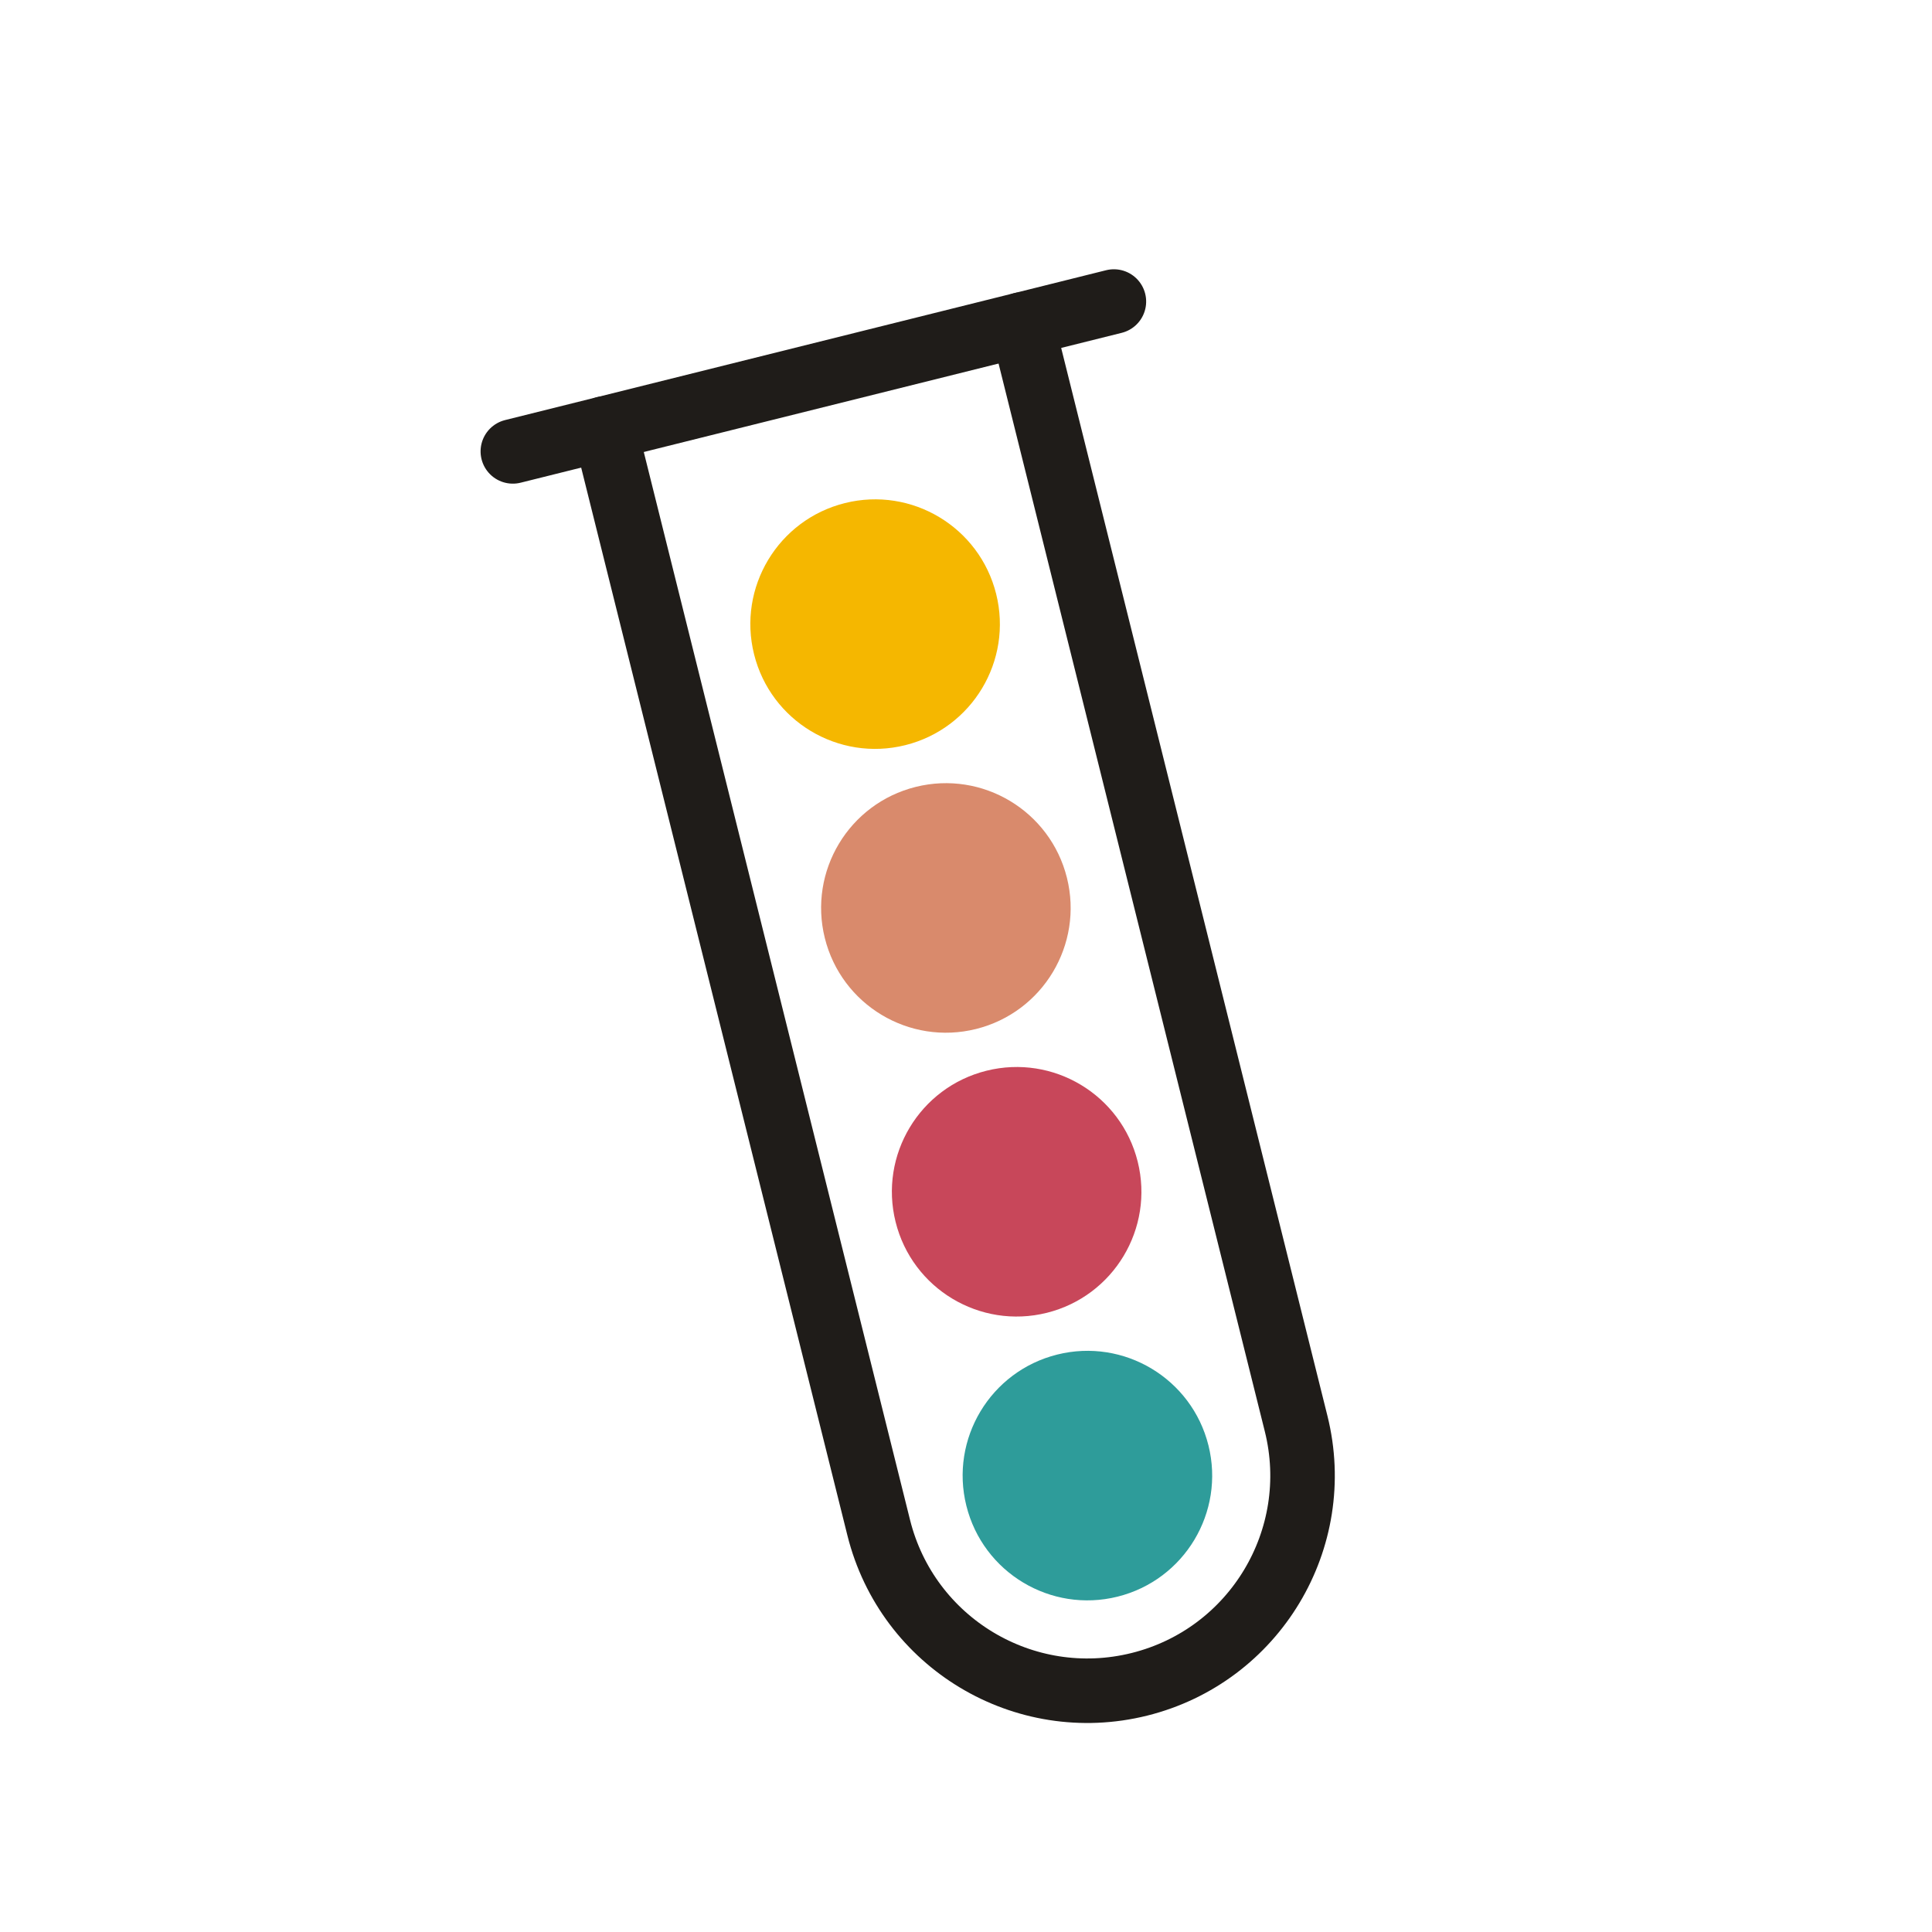
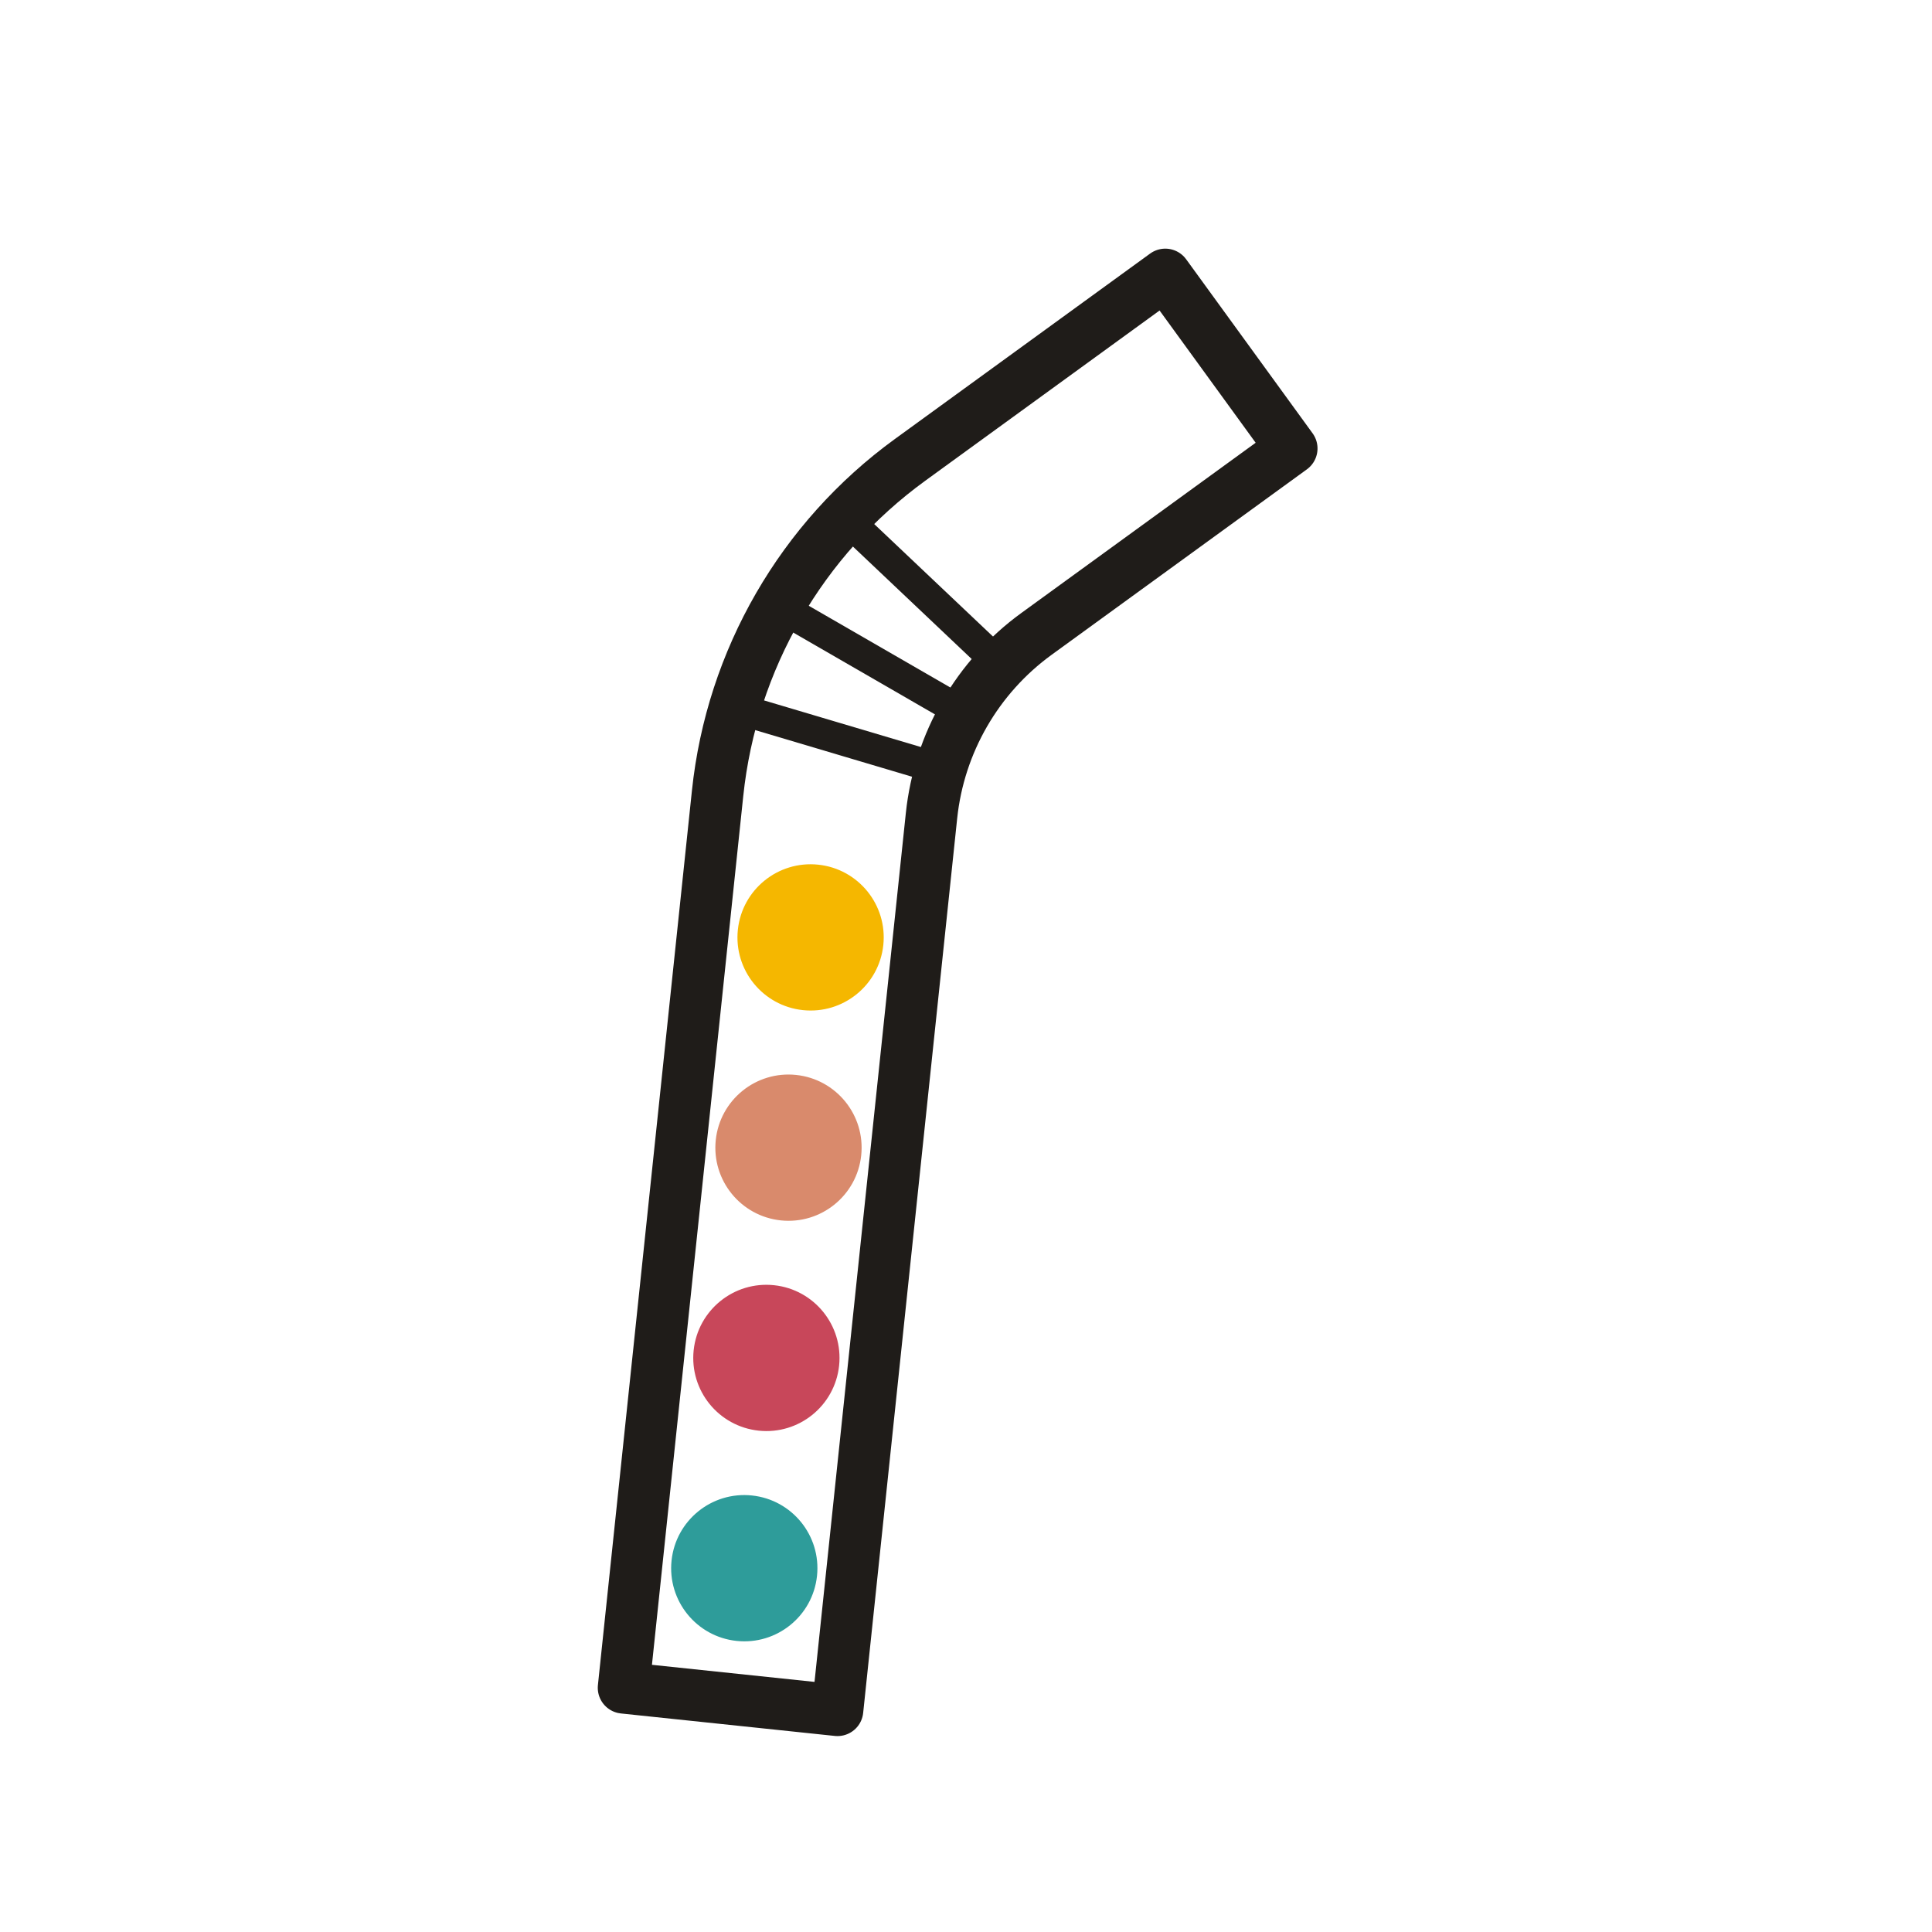
<svg xmlns="http://www.w3.org/2000/svg" viewBox="0 0 512 512" width="512" height="512">
-   <g transform="rotate(-14 256.00 262.00)">
-     <circle cx="256.00" cy="395.00" r="33.06" fill="#2E9C9A" />
-     <circle cx="256.00" cy="317.48" r="33.06" fill="#C8475A" />
-     <circle cx="256.00" cy="239.96" r="33.06" fill="#D98A6C" />
-     <circle cx="256.00" cy="162.44" r="33.06" fill="#F5B700" />
-     <path d="M199.00 94.80 V395.00 A57.00 57.00 0 0 0 313.00 395.00 V94.80" fill="none" stroke="#1F1C19" stroke-width="17.10" stroke-linecap="round" stroke-linejoin="round" />
-     <path d="M173.92 94.80 H338.08" fill="none" stroke="#1F1C19" stroke-width="17.10" stroke-linecap="round" />
+   <g transform="rotate(6 256.00 262.00)">
+     <circle cx="213.62" cy="420.89" r="19.38" fill="#2E9C9A" />
+     <circle cx="213.62" cy="364.86" r="19.38" fill="#C8475A" />
+     <circle cx="213.62" cy="308.83" r="19.38" fill="#D98A6C" />
+     <circle cx="213.62" cy="252.80" r="19.38" fill="#F5B700" />
+     <path d="M185.12 455.75 L185.12 217.38 A125.40 125.40 0 0 1 226.61 124.19 L288.74 68.25 L326.88 110.61 L264.75 166.55 A68.40 68.40 0 0 0 242.12 217.38 L242.12 455.75 Z" fill="none" stroke="#1F1C19" stroke-width="13.68" stroke-linejoin="round" stroke-linecap="round" />
+     <path d="M187.24 194.40 L243.28 204.84" stroke="#1F1C19" stroke-width="8.21" stroke-linecap="round" />
+     <path d="M195.96 166.38 L248.03 189.56" stroke="#1F1C19" stroke-width="8.21" stroke-linecap="round" />
+     <path d="M210.95 141.15 L256.21 175.80" stroke="#1F1C19" stroke-width="8.21" stroke-linecap="round" />
  </g>
</svg>
